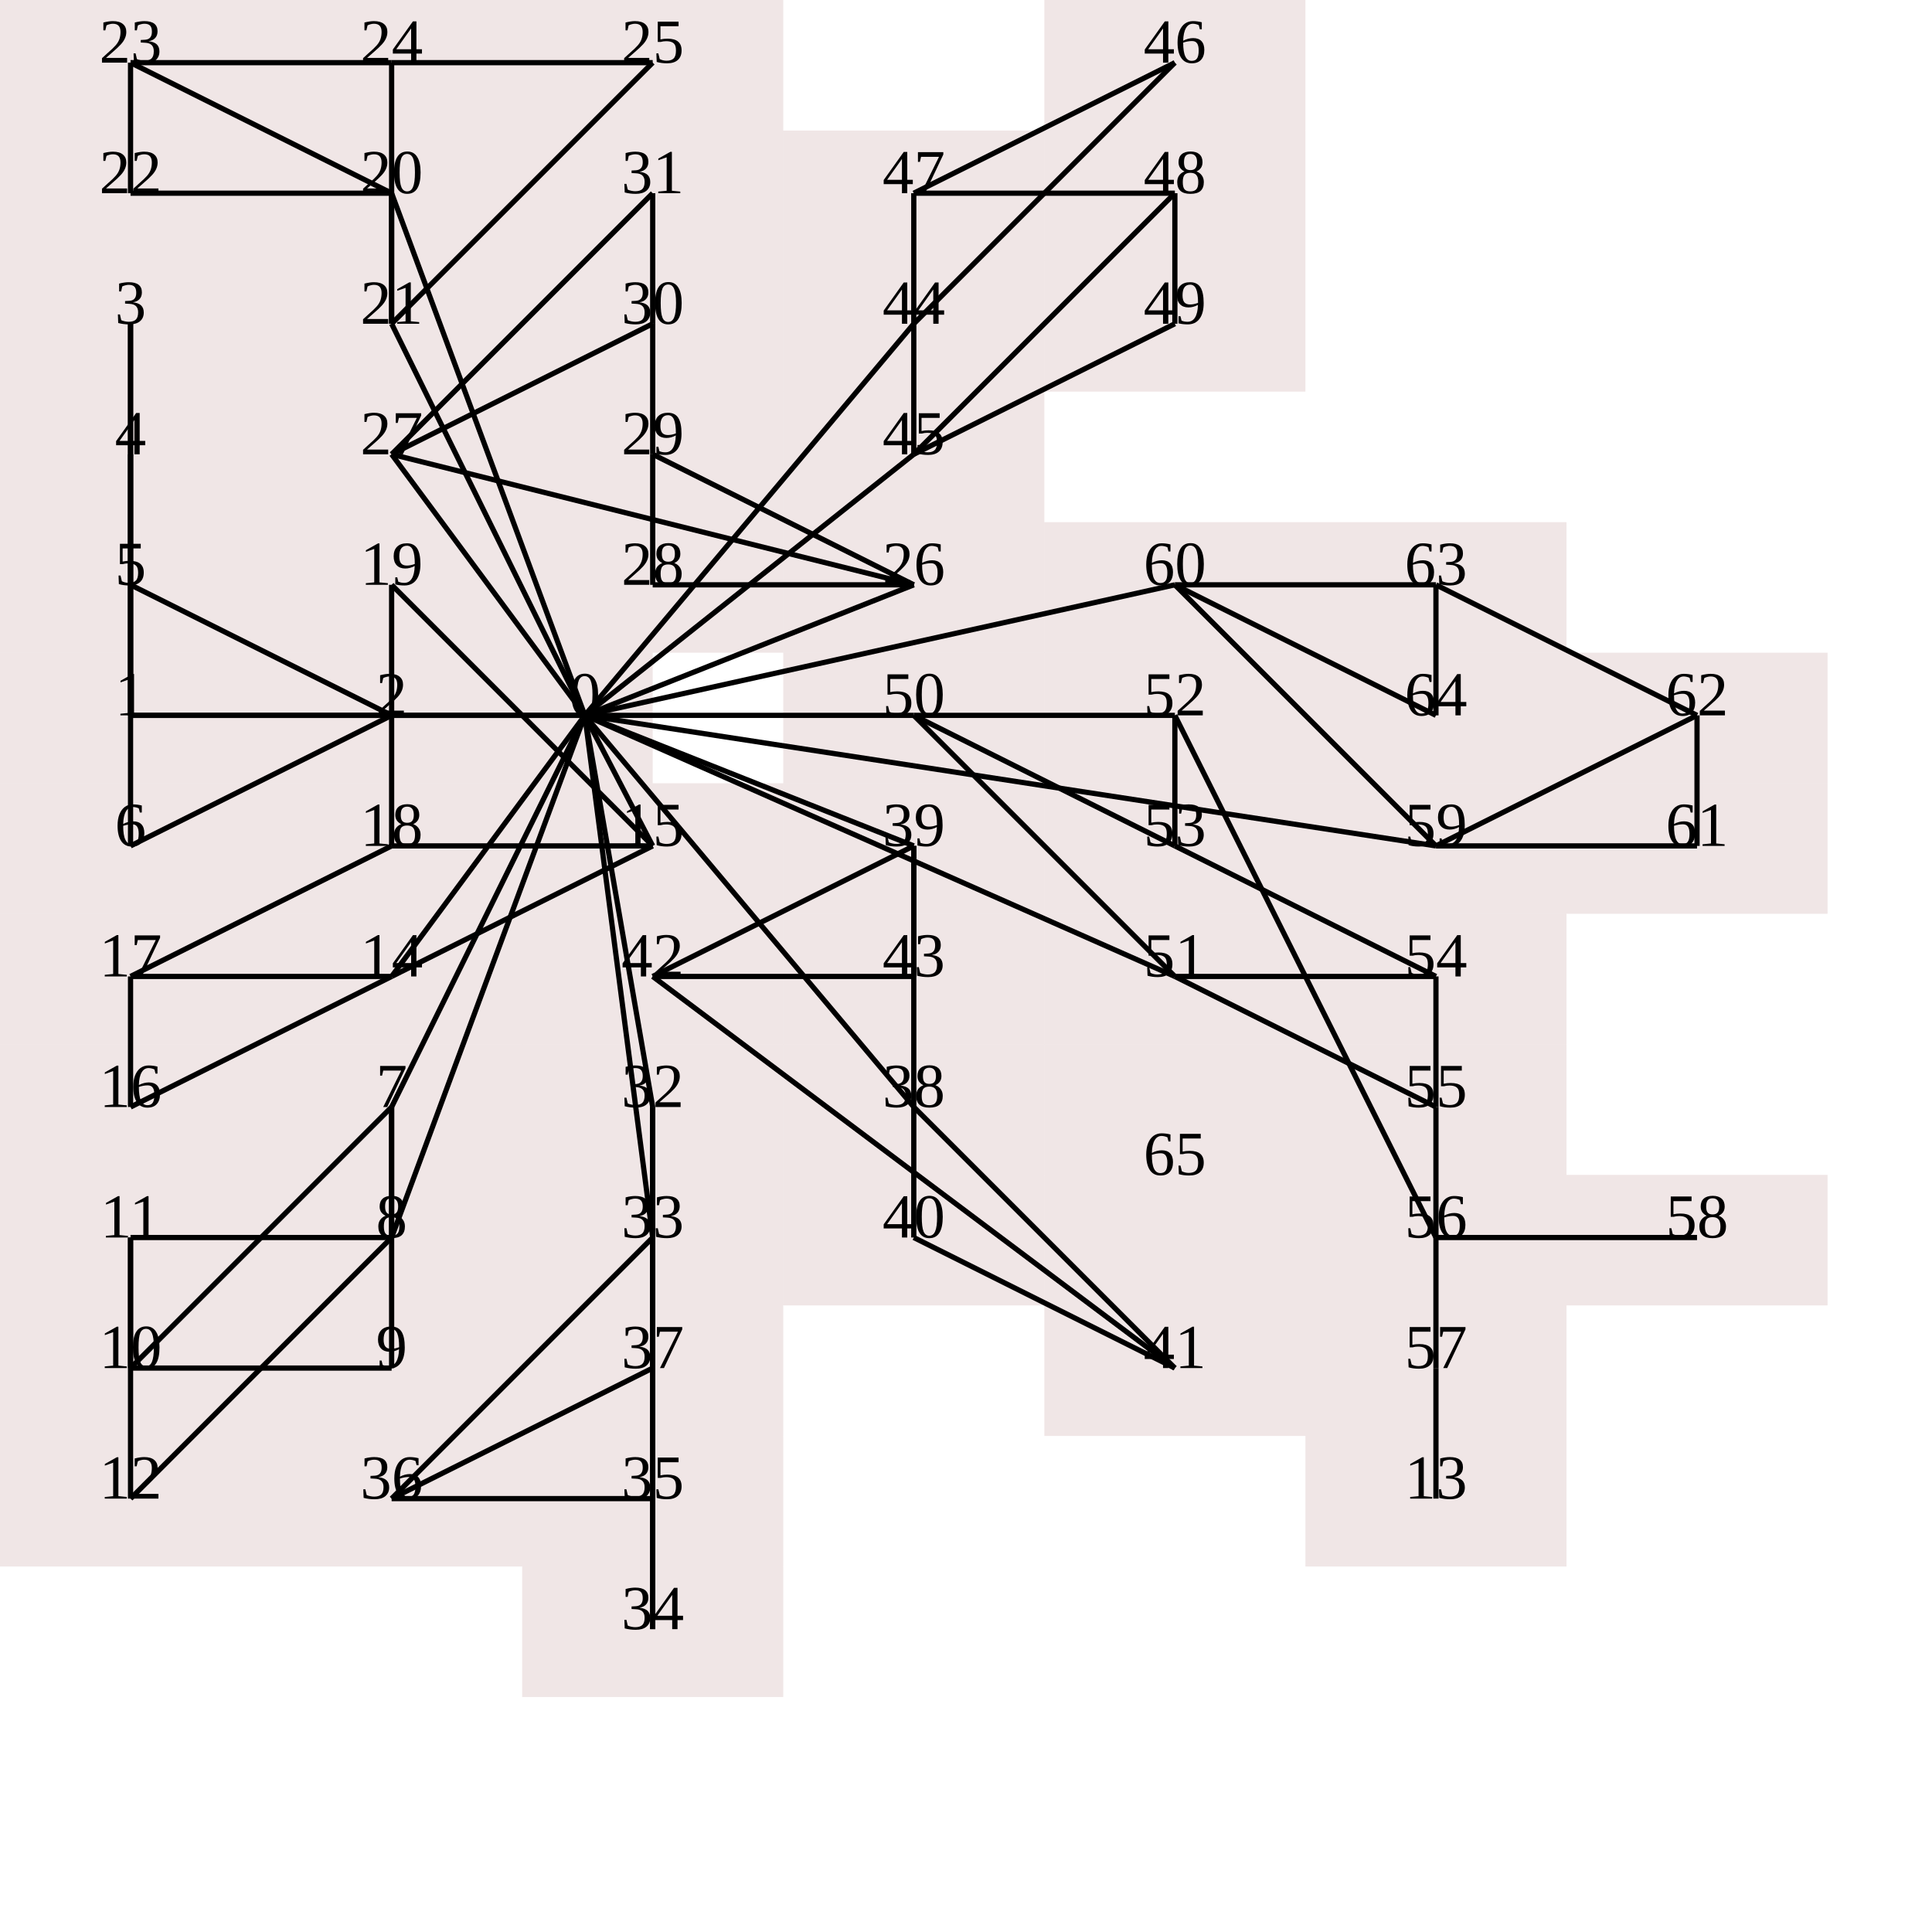
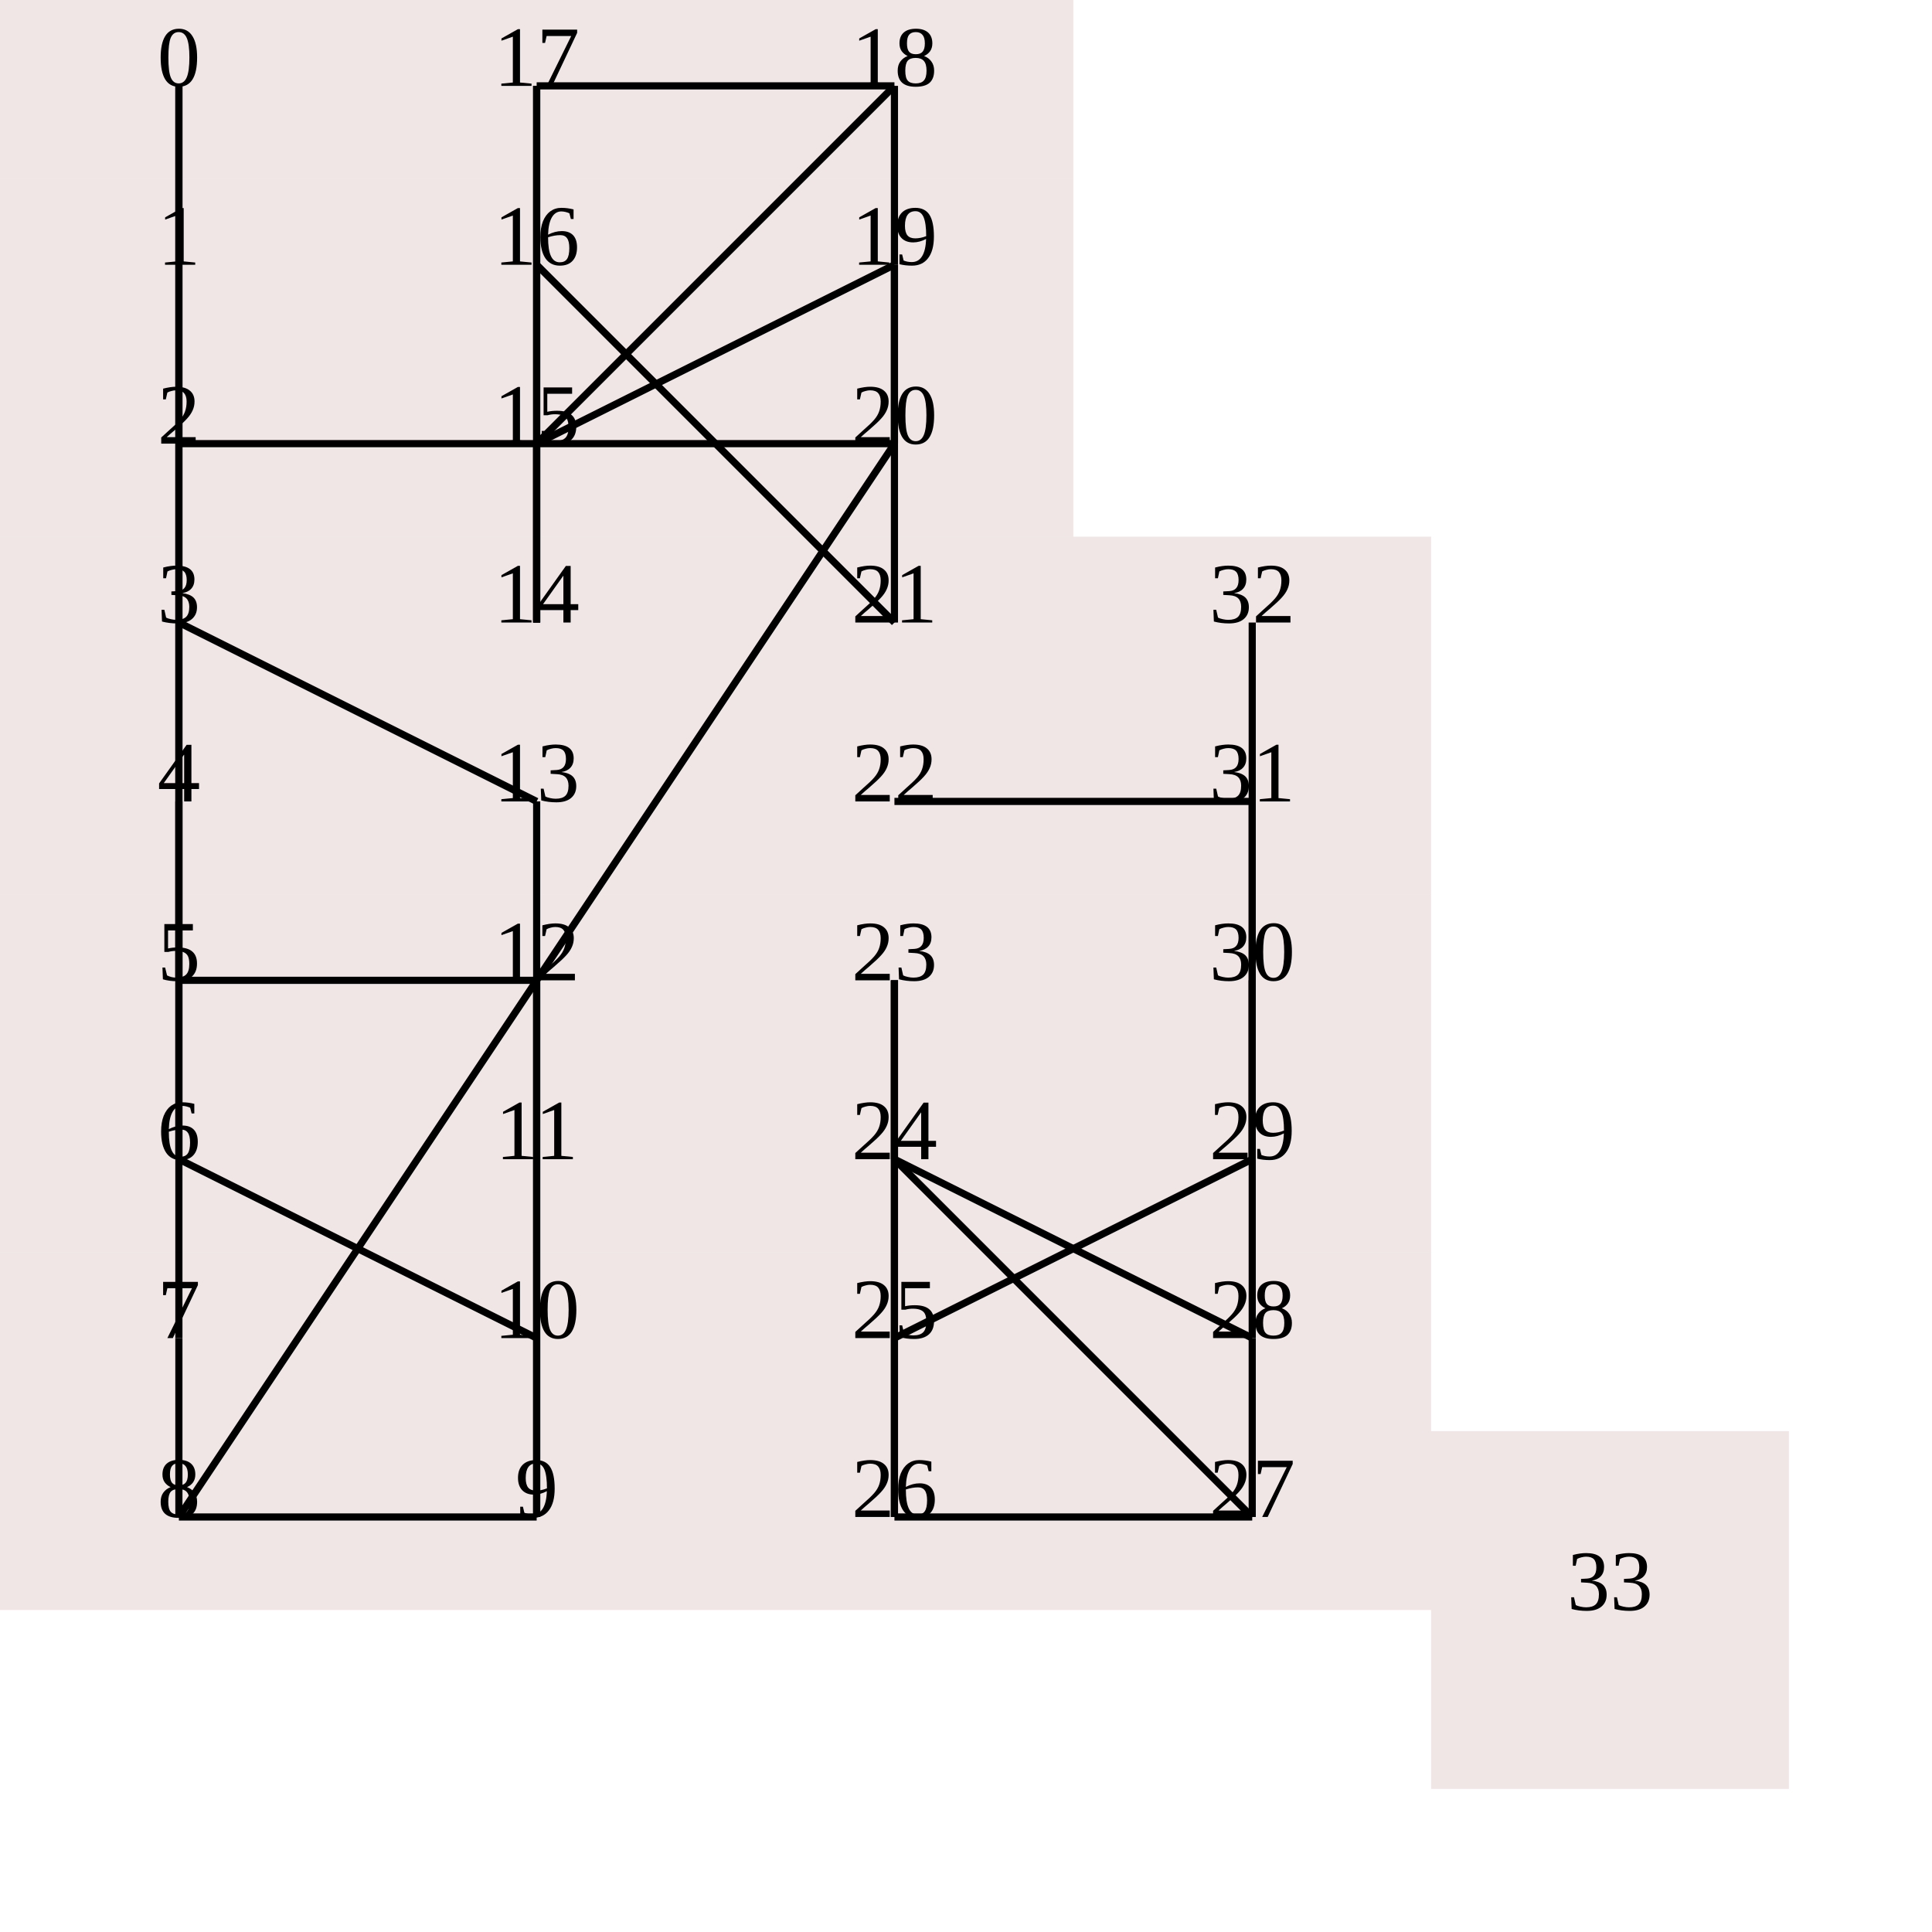
- <svg xmlns="http://www.w3.org/2000/svg" width="370" height="370">
-   <rect x="0" y="0" width="370" height="370" fill="rgb(255,255,255)" />
-   <rect x="0" y="0" width="350" height="350" fill="rgba(255,255,255,1)" />
-   <rect x="100" y="125" width="25" height="25" fill="rgba(100,0,0,0.1)" />
-   <text x="112" y="137" text-anchor="middle" alignment-baseline="middle" fill="black">0</text>
+ <svg xmlns="http://www.w3.org/2000/svg" width="270" height="270">
+   <rect x="0" y="0" width="270" height="270" fill="rgb(255,255,255)" />
+   <rect x="0" y="0" width="250" height="250" fill="rgba(255,255,255,1)" />
+   <rect x="0" y="0" width="50" height="25" fill="rgba(100,0,0,0.1)" />
+   <text x="25" y="12" text-anchor="middle" alignment-baseline="middle" fill="black">0</text>
+   <rect x="0" y="25" width="50" height="25" fill="rgba(100,0,0,0.1)" />
+   <text x="25" y="37" text-anchor="middle" alignment-baseline="middle" fill="black">1</text>
+   <rect x="0" y="50" width="50" height="25" fill="rgba(100,0,0,0.1)" />
+   <text x="25" y="62" text-anchor="middle" alignment-baseline="middle" fill="black">2</text>
+   <rect x="0" y="75" width="50" height="25" fill="rgba(100,0,0,0.1)" />
+   <text x="25" y="87" text-anchor="middle" alignment-baseline="middle" fill="black">3</text>
+   <rect x="0" y="100" width="50" height="25" fill="rgba(100,0,0,0.1)" />
+   <text x="25" y="112" text-anchor="middle" alignment-baseline="middle" fill="black">4</text>
  <rect x="0" y="125" width="50" height="25" fill="rgba(100,0,0,0.1)" />
-   <text x="25" y="137" text-anchor="middle" alignment-baseline="middle" fill="black">1</text>
-   <rect x="50" y="125" width="50" height="25" fill="rgba(100,0,0,0.1)" />
-   <text x="75" y="137" text-anchor="middle" alignment-baseline="middle" fill="black">2</text>
-   <rect x="0" y="50" width="50" height="25" fill="rgba(100,0,0,0.1)" />
-   <text x="25" y="62" text-anchor="middle" alignment-baseline="middle" fill="black">3</text>
-   <rect x="0" y="75" width="50" height="25" fill="rgba(100,0,0,0.1)" />
-   <text x="25" y="87" text-anchor="middle" alignment-baseline="middle" fill="black">4</text>
-   <rect x="0" y="100" width="50" height="25" fill="rgba(100,0,0,0.1)" />
-   <text x="25" y="112" text-anchor="middle" alignment-baseline="middle" fill="black">5</text>
+   <text x="25" y="137" text-anchor="middle" alignment-baseline="middle" fill="black">5</text>
  <rect x="0" y="150" width="50" height="25" fill="rgba(100,0,0,0.1)" />
  <text x="25" y="162" text-anchor="middle" alignment-baseline="middle" fill="black">6</text>
+   <rect x="0" y="175" width="50" height="25" fill="rgba(100,0,0,0.1)" />
+   <text x="25" y="187" text-anchor="middle" alignment-baseline="middle" fill="black">7</text>
+   <rect x="0" y="200" width="50" height="25" fill="rgba(100,0,0,0.1)" />
+   <text x="25" y="212" text-anchor="middle" alignment-baseline="middle" fill="black">8</text>
  <rect x="50" y="200" width="50" height="25" fill="rgba(100,0,0,0.1)" />
-   <text x="75" y="212" text-anchor="middle" alignment-baseline="middle" fill="black">7</text>
-   <rect x="50" y="225" width="50" height="25" fill="rgba(100,0,0,0.1)" />
-   <text x="75" y="237" text-anchor="middle" alignment-baseline="middle" fill="black">8</text>
-   <rect x="50" y="250" width="50" height="25" fill="rgba(100,0,0,0.1)" />
-   <text x="75" y="262" text-anchor="middle" alignment-baseline="middle" fill="black">9</text>
-   <rect x="0" y="250" width="50" height="25" fill="rgba(100,0,0,0.1)" />
-   <text x="25" y="262" text-anchor="middle" alignment-baseline="middle" fill="black">10</text>
-   <rect x="0" y="225" width="50" height="25" fill="rgba(100,0,0,0.1)" />
-   <text x="25" y="237" text-anchor="middle" alignment-baseline="middle" fill="black">11</text>
-   <rect x="0" y="275" width="50" height="25" fill="rgba(100,0,0,0.1)" />
-   <text x="25" y="287" text-anchor="middle" alignment-baseline="middle" fill="black">12</text>
-   <rect x="250" y="275" width="50" height="25" fill="rgba(100,0,0,0.1)" />
-   <text x="275" y="287" text-anchor="middle" alignment-baseline="middle" fill="black">13</text>
+   <text x="75" y="212" text-anchor="middle" alignment-baseline="middle" fill="black">9</text>
  <rect x="50" y="175" width="50" height="25" fill="rgba(100,0,0,0.1)" />
-   <text x="75" y="187" text-anchor="middle" alignment-baseline="middle" fill="black">14</text>
+   <text x="75" y="187" text-anchor="middle" alignment-baseline="middle" fill="black">10</text>
+   <rect x="50" y="150" width="50" height="25" fill="rgba(100,0,0,0.1)" />
+   <text x="75" y="162" text-anchor="middle" alignment-baseline="middle" fill="black">11</text>
+   <rect x="50" y="125" width="50" height="25" fill="rgba(100,0,0,0.1)" />
+   <text x="75" y="137" text-anchor="middle" alignment-baseline="middle" fill="black">12</text>
+   <rect x="50" y="100" width="50" height="25" fill="rgba(100,0,0,0.1)" />
+   <text x="75" y="112" text-anchor="middle" alignment-baseline="middle" fill="black">13</text>
+   <rect x="50" y="75" width="50" height="25" fill="rgba(100,0,0,0.1)" />
+   <text x="75" y="87" text-anchor="middle" alignment-baseline="middle" fill="black">14</text>
+   <rect x="50" y="50" width="50" height="25" fill="rgba(100,0,0,0.1)" />
+   <text x="75" y="62" text-anchor="middle" alignment-baseline="middle" fill="black">15</text>
+   <rect x="50" y="25" width="50" height="25" fill="rgba(100,0,0,0.1)" />
+   <text x="75" y="37" text-anchor="middle" alignment-baseline="middle" fill="black">16</text>
+   <rect x="50" y="0" width="50" height="25" fill="rgba(100,0,0,0.1)" />
+   <text x="75" y="12" text-anchor="middle" alignment-baseline="middle" fill="black">17</text>
+   <rect x="100" y="0" width="50" height="25" fill="rgba(100,0,0,0.1)" />
+   <text x="125" y="12" text-anchor="middle" alignment-baseline="middle" fill="black">18</text>
+   <rect x="100" y="25" width="50" height="25" fill="rgba(100,0,0,0.1)" />
+   <text x="125" y="37" text-anchor="middle" alignment-baseline="middle" fill="black">19</text>
+   <rect x="100" y="50" width="50" height="25" fill="rgba(100,0,0,0.1)" />
+   <text x="125" y="62" text-anchor="middle" alignment-baseline="middle" fill="black">20</text>
+   <rect x="100" y="75" width="50" height="25" fill="rgba(100,0,0,0.1)" />
+   <text x="125" y="87" text-anchor="middle" alignment-baseline="middle" fill="black">21</text>
+   <rect x="100" y="100" width="50" height="25" fill="rgba(100,0,0,0.1)" />
+   <text x="125" y="112" text-anchor="middle" alignment-baseline="middle" fill="black">22</text>
+   <rect x="100" y="125" width="50" height="25" fill="rgba(100,0,0,0.1)" />
+   <text x="125" y="137" text-anchor="middle" alignment-baseline="middle" fill="black">23</text>
  <rect x="100" y="150" width="50" height="25" fill="rgba(100,0,0,0.1)" />
-   <text x="125" y="162" text-anchor="middle" alignment-baseline="middle" fill="black">15</text>
-   <rect x="0" y="200" width="50" height="25" fill="rgba(100,0,0,0.1)" />
-   <text x="25" y="212" text-anchor="middle" alignment-baseline="middle" fill="black">16</text>
-   <rect x="0" y="175" width="50" height="25" fill="rgba(100,0,0,0.1)" />
-   <text x="25" y="187" text-anchor="middle" alignment-baseline="middle" fill="black">17</text>
-   <rect x="50" y="150" width="50" height="25" fill="rgba(100,0,0,0.1)" />
-   <text x="75" y="162" text-anchor="middle" alignment-baseline="middle" fill="black">18</text>
-   <rect x="50" y="100" width="50" height="25" fill="rgba(100,0,0,0.1)" />
-   <text x="75" y="112" text-anchor="middle" alignment-baseline="middle" fill="black">19</text>
-   <rect x="50" y="25" width="50" height="25" fill="rgba(100,0,0,0.1)" />
-   <text x="75" y="37" text-anchor="middle" alignment-baseline="middle" fill="black">20</text>
-   <rect x="50" y="50" width="50" height="25" fill="rgba(100,0,0,0.1)" />
-   <text x="75" y="62" text-anchor="middle" alignment-baseline="middle" fill="black">21</text>
-   <rect x="0" y="25" width="50" height="25" fill="rgba(100,0,0,0.1)" />
-   <text x="25" y="37" text-anchor="middle" alignment-baseline="middle" fill="black">22</text>
-   <rect x="0" y="0" width="50" height="25" fill="rgba(100,0,0,0.1)" />
-   <text x="25" y="12" text-anchor="middle" alignment-baseline="middle" fill="black">23</text>
-   <rect x="50" y="0" width="50" height="25" fill="rgba(100,0,0,0.1)" />
-   <text x="75" y="12" text-anchor="middle" alignment-baseline="middle" fill="black">24</text>
-   <rect x="100" y="0" width="50" height="25" fill="rgba(100,0,0,0.1)" />
-   <text x="125" y="12" text-anchor="middle" alignment-baseline="middle" fill="black">25</text>
+   <text x="125" y="162" text-anchor="middle" alignment-baseline="middle" fill="black">24</text>
+   <rect x="100" y="175" width="50" height="25" fill="rgba(100,0,0,0.1)" />
+   <text x="125" y="187" text-anchor="middle" alignment-baseline="middle" fill="black">25</text>
+   <rect x="100" y="200" width="50" height="25" fill="rgba(100,0,0,0.1)" />
+   <text x="125" y="212" text-anchor="middle" alignment-baseline="middle" fill="black">26</text>
+   <rect x="150" y="200" width="50" height="25" fill="rgba(100,0,0,0.1)" />
+   <text x="175" y="212" text-anchor="middle" alignment-baseline="middle" fill="black">27</text>
+   <rect x="150" y="175" width="50" height="25" fill="rgba(100,0,0,0.1)" />
+   <text x="175" y="187" text-anchor="middle" alignment-baseline="middle" fill="black">28</text>
+   <rect x="150" y="150" width="50" height="25" fill="rgba(100,0,0,0.1)" />
+   <text x="175" y="162" text-anchor="middle" alignment-baseline="middle" fill="black">29</text>
+   <rect x="150" y="125" width="50" height="25" fill="rgba(100,0,0,0.1)" />
+   <text x="175" y="137" text-anchor="middle" alignment-baseline="middle" fill="black">30</text>
  <rect x="150" y="100" width="50" height="25" fill="rgba(100,0,0,0.1)" />
-   <text x="175" y="112" text-anchor="middle" alignment-baseline="middle" fill="black">26</text>
-   <rect x="50" y="75" width="50" height="25" fill="rgba(100,0,0,0.1)" />
-   <text x="75" y="87" text-anchor="middle" alignment-baseline="middle" fill="black">27</text>
-   <rect x="100" y="100" width="50" height="25" fill="rgba(100,0,0,0.1)" />
-   <text x="125" y="112" text-anchor="middle" alignment-baseline="middle" fill="black">28</text>
-   <rect x="100" y="75" width="50" height="25" fill="rgba(100,0,0,0.1)" />
-   <text x="125" y="87" text-anchor="middle" alignment-baseline="middle" fill="black">29</text>
-   <rect x="100" y="50" width="50" height="25" fill="rgba(100,0,0,0.1)" />
-   <text x="125" y="62" text-anchor="middle" alignment-baseline="middle" fill="black">30</text>
-   <rect x="100" y="25" width="50" height="25" fill="rgba(100,0,0,0.1)" />
-   <text x="125" y="37" text-anchor="middle" alignment-baseline="middle" fill="black">31</text>
-   <rect x="100" y="200" width="50" height="25" fill="rgba(100,0,0,0.1)" />
-   <text x="125" y="212" text-anchor="middle" alignment-baseline="middle" fill="black">32</text>
-   <rect x="100" y="225" width="50" height="25" fill="rgba(100,0,0,0.1)" />
-   <text x="125" y="237" text-anchor="middle" alignment-baseline="middle" fill="black">33</text>
-   <rect x="100" y="300" width="50" height="25" fill="rgba(100,0,0,0.1)" />
-   <text x="125" y="312" text-anchor="middle" alignment-baseline="middle" fill="black">34</text>
-   <rect x="100" y="275" width="50" height="25" fill="rgba(100,0,0,0.1)" />
-   <text x="125" y="287" text-anchor="middle" alignment-baseline="middle" fill="black">35</text>
-   <rect x="50" y="275" width="50" height="25" fill="rgba(100,0,0,0.1)" />
-   <text x="75" y="287" text-anchor="middle" alignment-baseline="middle" fill="black">36</text>
-   <rect x="100" y="250" width="50" height="25" fill="rgba(100,0,0,0.1)" />
-   <text x="125" y="262" text-anchor="middle" alignment-baseline="middle" fill="black">37</text>
-   <rect x="150" y="200" width="50" height="25" fill="rgba(100,0,0,0.1)" />
-   <text x="175" y="212" text-anchor="middle" alignment-baseline="middle" fill="black">38</text>
-   <rect x="150" y="150" width="50" height="25" fill="rgba(100,0,0,0.1)" />
-   <text x="175" y="162" text-anchor="middle" alignment-baseline="middle" fill="black">39</text>
-   <rect x="150" y="225" width="50" height="25" fill="rgba(100,0,0,0.1)" />
-   <text x="175" y="237" text-anchor="middle" alignment-baseline="middle" fill="black">40</text>
-   <rect x="200" y="250" width="50" height="25" fill="rgba(100,0,0,0.1)" />
-   <text x="225" y="262" text-anchor="middle" alignment-baseline="middle" fill="black">41</text>
-   <rect x="100" y="175" width="50" height="25" fill="rgba(100,0,0,0.1)" />
-   <text x="125" y="187" text-anchor="middle" alignment-baseline="middle" fill="black">42</text>
-   <rect x="150" y="175" width="50" height="25" fill="rgba(100,0,0,0.1)" />
-   <text x="175" y="187" text-anchor="middle" alignment-baseline="middle" fill="black">43</text>
-   <rect x="150" y="50" width="50" height="25" fill="rgba(100,0,0,0.1)" />
-   <text x="175" y="62" text-anchor="middle" alignment-baseline="middle" fill="black">44</text>
+   <text x="175" y="112" text-anchor="middle" alignment-baseline="middle" fill="black">31</text>
  <rect x="150" y="75" width="50" height="25" fill="rgba(100,0,0,0.1)" />
-   <text x="175" y="87" text-anchor="middle" alignment-baseline="middle" fill="black">45</text>
-   <rect x="200" y="0" width="50" height="25" fill="rgba(100,0,0,0.1)" />
-   <text x="225" y="12" text-anchor="middle" alignment-baseline="middle" fill="black">46</text>
-   <rect x="150" y="25" width="50" height="25" fill="rgba(100,0,0,0.1)" />
-   <text x="175" y="37" text-anchor="middle" alignment-baseline="middle" fill="black">47</text>
-   <rect x="200" y="25" width="50" height="25" fill="rgba(100,0,0,0.1)" />
-   <text x="225" y="37" text-anchor="middle" alignment-baseline="middle" fill="black">48</text>
-   <rect x="200" y="50" width="50" height="25" fill="rgba(100,0,0,0.1)" />
-   <text x="225" y="62" text-anchor="middle" alignment-baseline="middle" fill="black">49</text>
-   <rect x="150" y="125" width="50" height="25" fill="rgba(100,0,0,0.1)" />
-   <text x="175" y="137" text-anchor="middle" alignment-baseline="middle" fill="black">50</text>
-   <rect x="200" y="175" width="50" height="25" fill="rgba(100,0,0,0.1)" />
-   <text x="225" y="187" text-anchor="middle" alignment-baseline="middle" fill="black">51</text>
-   <rect x="200" y="125" width="50" height="25" fill="rgba(100,0,0,0.1)" />
-   <text x="225" y="137" text-anchor="middle" alignment-baseline="middle" fill="black">52</text>
-   <rect x="200" y="150" width="50" height="25" fill="rgba(100,0,0,0.1)" />
-   <text x="225" y="162" text-anchor="middle" alignment-baseline="middle" fill="black">53</text>
-   <rect x="250" y="175" width="50" height="25" fill="rgba(100,0,0,0.1)" />
-   <text x="275" y="187" text-anchor="middle" alignment-baseline="middle" fill="black">54</text>
-   <rect x="250" y="200" width="50" height="25" fill="rgba(100,0,0,0.1)" />
-   <text x="275" y="212" text-anchor="middle" alignment-baseline="middle" fill="black">55</text>
-   <rect x="250" y="225" width="50" height="25" fill="rgba(100,0,0,0.1)" />
-   <text x="275" y="237" text-anchor="middle" alignment-baseline="middle" fill="black">56</text>
-   <rect x="250" y="250" width="50" height="25" fill="rgba(100,0,0,0.1)" />
-   <text x="275" y="262" text-anchor="middle" alignment-baseline="middle" fill="black">57</text>
-   <rect x="300" y="225" width="50" height="25" fill="rgba(100,0,0,0.1)" />
-   <text x="325" y="237" text-anchor="middle" alignment-baseline="middle" fill="black">58</text>
-   <rect x="250" y="150" width="50" height="25" fill="rgba(100,0,0,0.1)" />
-   <text x="275" y="162" text-anchor="middle" alignment-baseline="middle" fill="black">59</text>
-   <rect x="200" y="100" width="50" height="25" fill="rgba(100,0,0,0.1)" />
-   <text x="225" y="112" text-anchor="middle" alignment-baseline="middle" fill="black">60</text>
-   <rect x="300" y="150" width="50" height="25" fill="rgba(100,0,0,0.1)" />
-   <text x="325" y="162" text-anchor="middle" alignment-baseline="middle" fill="black">61</text>
-   <rect x="300" y="125" width="50" height="25" fill="rgba(100,0,0,0.1)" />
-   <text x="325" y="137" text-anchor="middle" alignment-baseline="middle" fill="black">62</text>
-   <rect x="250" y="100" width="50" height="25" fill="rgba(100,0,0,0.1)" />
-   <text x="275" y="112" text-anchor="middle" alignment-baseline="middle" fill="black">63</text>
-   <rect x="250" y="125" width="50" height="25" fill="rgba(100,0,0,0.1)" />
-   <text x="275" y="137" text-anchor="middle" alignment-baseline="middle" fill="black">64</text>
+   <text x="175" y="87" text-anchor="middle" alignment-baseline="middle" fill="black">32</text>
  <rect x="200" y="200" width="50" height="50" fill="rgba(100,0,0,0.1)" />
-   <text x="225" y="225" text-anchor="middle" alignment-baseline="middle" fill="black">65</text>
-   <line x1="112" y1="137" x2="225" y2="112" stroke="black" stroke-width="1" />
-   <line x1="112" y1="137" x2="225" y2="187" stroke="black" stroke-width="1" />
-   <line x1="112" y1="137" x2="275" y2="162" stroke="black" stroke-width="1" />
-   <line x1="112" y1="137" x2="75" y2="212" stroke="black" stroke-width="1" />
-   <line x1="112" y1="137" x2="75" y2="87" stroke="black" stroke-width="1" />
-   <line x1="112" y1="137" x2="175" y2="62" stroke="black" stroke-width="1" />
-   <line x1="112" y1="137" x2="75" y2="137" stroke="black" stroke-width="1" />
-   <line x1="112" y1="137" x2="175" y2="162" stroke="black" stroke-width="1" />
-   <line x1="112" y1="137" x2="175" y2="137" stroke="black" stroke-width="1" />
-   <line x1="112" y1="137" x2="125" y2="162" stroke="black" stroke-width="1" />
-   <line x1="112" y1="137" x2="175" y2="212" stroke="black" stroke-width="1" />
-   <line x1="112" y1="137" x2="25" y2="137" stroke="black" stroke-width="1" />
-   <line x1="112" y1="137" x2="125" y2="212" stroke="black" stroke-width="1" />
-   <line x1="112" y1="137" x2="175" y2="87" stroke="black" stroke-width="1" />
-   <line x1="112" y1="137" x2="175" y2="112" stroke="black" stroke-width="1" />
-   <line x1="112" y1="137" x2="75" y2="62" stroke="black" stroke-width="1" />
-   <line x1="112" y1="137" x2="75" y2="37" stroke="black" stroke-width="1" />
-   <line x1="112" y1="137" x2="75" y2="187" stroke="black" stroke-width="1" />
-   <line x1="112" y1="137" x2="75" y2="237" stroke="black" stroke-width="1" />
-   <line x1="112" y1="137" x2="125" y2="237" stroke="black" stroke-width="1" />
-   <line x1="25" y1="137" x2="25" y2="62" stroke="black" stroke-width="1" />
-   <line x1="25" y1="137" x2="75" y2="137" stroke="black" stroke-width="1" />
-   <line x1="25" y1="137" x2="25" y2="87" stroke="black" stroke-width="1" />
-   <line x1="75" y1="137" x2="25" y2="112" stroke="black" stroke-width="1" />
-   <line x1="75" y1="137" x2="25" y2="162" stroke="black" stroke-width="1" />
+   <text x="225" y="225" text-anchor="middle" alignment-baseline="middle" fill="black">33</text>
+   <line x1="25" y1="12" x2="25" y2="37" stroke="black" stroke-width="1" />
+   <line x1="25" y1="12" x2="25" y2="187" stroke="black" stroke-width="1" />
+   <line x1="25" y1="37" x2="25" y2="62" stroke="black" stroke-width="1" />
  <line x1="25" y1="62" x2="25" y2="87" stroke="black" stroke-width="1" />
+   <line x1="25" y1="62" x2="125" y2="62" stroke="black" stroke-width="1" />
+   <line x1="25" y1="87" x2="75" y2="112" stroke="black" stroke-width="1" />
  <line x1="25" y1="87" x2="25" y2="112" stroke="black" stroke-width="1" />
  <line x1="25" y1="112" x2="25" y2="162" stroke="black" stroke-width="1" />
-   <line x1="75" y1="212" x2="75" y2="237" stroke="black" stroke-width="1" />
-   <line x1="75" y1="212" x2="25" y2="262" stroke="black" stroke-width="1" />
-   <line x1="75" y1="212" x2="75" y2="262" stroke="black" stroke-width="1" />
-   <line x1="75" y1="237" x2="25" y2="287" stroke="black" stroke-width="1" />
-   <line x1="75" y1="237" x2="25" y2="237" stroke="black" stroke-width="1" />
-   <line x1="75" y1="262" x2="25" y2="262" stroke="black" stroke-width="1" />
-   <line x1="25" y1="262" x2="25" y2="237" stroke="black" stroke-width="1" />
-   <line x1="25" y1="237" x2="25" y2="287" stroke="black" stroke-width="1" />
-   <line x1="275" y1="287" x2="275" y2="262" stroke="black" stroke-width="1" />
-   <line x1="75" y1="187" x2="25" y2="187" stroke="black" stroke-width="1" />
-   <line x1="75" y1="187" x2="125" y2="162" stroke="black" stroke-width="1" />
-   <line x1="75" y1="187" x2="25" y2="212" stroke="black" stroke-width="1" />
-   <line x1="125" y1="162" x2="75" y2="112" stroke="black" stroke-width="1" />
-   <line x1="125" y1="162" x2="75" y2="162" stroke="black" stroke-width="1" />
-   <line x1="25" y1="212" x2="25" y2="187" stroke="black" stroke-width="1" />
-   <line x1="25" y1="187" x2="75" y2="162" stroke="black" stroke-width="1" />
-   <line x1="75" y1="162" x2="75" y2="112" stroke="black" stroke-width="1" />
-   <line x1="75" y1="37" x2="25" y2="12" stroke="black" stroke-width="1" />
-   <line x1="75" y1="37" x2="75" y2="62" stroke="black" stroke-width="1" />
-   <line x1="75" y1="37" x2="25" y2="37" stroke="black" stroke-width="1" />
+   <line x1="25" y1="112" x2="25" y2="137" stroke="black" stroke-width="1" />
+   <line x1="25" y1="137" x2="75" y2="137" stroke="black" stroke-width="1" />
+   <line x1="25" y1="162" x2="75" y2="187" stroke="black" stroke-width="1" />
+   <line x1="25" y1="187" x2="25" y2="212" stroke="black" stroke-width="1" />
+   <line x1="25" y1="212" x2="125" y2="62" stroke="black" stroke-width="1" />
+   <line x1="25" y1="212" x2="75" y2="212" stroke="black" stroke-width="1" />
+   <line x1="75" y1="212" x2="75" y2="187" stroke="black" stroke-width="1" />
+   <line x1="75" y1="212" x2="75" y2="112" stroke="black" stroke-width="1" />
+   <line x1="75" y1="187" x2="75" y2="162" stroke="black" stroke-width="1" />
+   <line x1="75" y1="162" x2="75" y2="137" stroke="black" stroke-width="1" />
+   <line x1="75" y1="87" x2="75" y2="62" stroke="black" stroke-width="1" />
+   <line x1="75" y1="87" x2="75" y2="37" stroke="black" stroke-width="1" />
+   <line x1="75" y1="87" x2="75" y2="12" stroke="black" stroke-width="1" />
  <line x1="75" y1="62" x2="125" y2="12" stroke="black" stroke-width="1" />
-   <line x1="75" y1="62" x2="75" y2="12" stroke="black" stroke-width="1" />
-   <line x1="25" y1="37" x2="25" y2="12" stroke="black" stroke-width="1" />
-   <line x1="25" y1="12" x2="75" y2="12" stroke="black" stroke-width="1" />
+   <line x1="75" y1="62" x2="125" y2="37" stroke="black" stroke-width="1" />
+   <line x1="75" y1="37" x2="125" y2="87" stroke="black" stroke-width="1" />
+   <line x1="75" y1="37" x2="75" y2="12" stroke="black" stroke-width="1" />
  <line x1="75" y1="12" x2="125" y2="12" stroke="black" stroke-width="1" />
-   <line x1="175" y1="112" x2="125" y2="112" stroke="black" stroke-width="1" />
-   <line x1="175" y1="112" x2="125" y2="87" stroke="black" stroke-width="1" />
-   <line x1="175" y1="112" x2="75" y2="87" stroke="black" stroke-width="1" />
-   <line x1="75" y1="87" x2="125" y2="62" stroke="black" stroke-width="1" />
-   <line x1="75" y1="87" x2="125" y2="37" stroke="black" stroke-width="1" />
-   <line x1="125" y1="112" x2="125" y2="87" stroke="black" stroke-width="1" />
-   <line x1="125" y1="87" x2="125" y2="62" stroke="black" stroke-width="1" />
-   <line x1="125" y1="62" x2="125" y2="37" stroke="black" stroke-width="1" />
-   <line x1="125" y1="212" x2="125" y2="287" stroke="black" stroke-width="1" />
-   <line x1="125" y1="212" x2="125" y2="237" stroke="black" stroke-width="1" />
-   <line x1="125" y1="212" x2="125" y2="312" stroke="black" stroke-width="1" />
-   <line x1="125" y1="237" x2="125" y2="262" stroke="black" stroke-width="1" />
-   <line x1="125" y1="237" x2="75" y2="287" stroke="black" stroke-width="1" />
-   <line x1="125" y1="312" x2="125" y2="287" stroke="black" stroke-width="1" />
-   <line x1="125" y1="287" x2="75" y2="287" stroke="black" stroke-width="1" />
-   <line x1="75" y1="287" x2="125" y2="262" stroke="black" stroke-width="1" />
-   <line x1="175" y1="212" x2="225" y2="262" stroke="black" stroke-width="1" />
-   <line x1="175" y1="212" x2="175" y2="162" stroke="black" stroke-width="1" />
-   <line x1="175" y1="212" x2="175" y2="237" stroke="black" stroke-width="1" />
-   <line x1="175" y1="162" x2="175" y2="187" stroke="black" stroke-width="1" />
-   <line x1="175" y1="162" x2="125" y2="187" stroke="black" stroke-width="1" />
-   <line x1="175" y1="237" x2="225" y2="262" stroke="black" stroke-width="1" />
-   <line x1="225" y1="262" x2="125" y2="187" stroke="black" stroke-width="1" />
-   <line x1="125" y1="187" x2="175" y2="187" stroke="black" stroke-width="1" />
-   <line x1="175" y1="62" x2="175" y2="87" stroke="black" stroke-width="1" />
-   <line x1="175" y1="62" x2="225" y2="12" stroke="black" stroke-width="1" />
-   <line x1="175" y1="62" x2="175" y2="37" stroke="black" stroke-width="1" />
-   <line x1="175" y1="87" x2="225" y2="37" stroke="black" stroke-width="1" />
-   <line x1="175" y1="87" x2="225" y2="62" stroke="black" stroke-width="1" />
-   <line x1="225" y1="12" x2="175" y2="37" stroke="black" stroke-width="1" />
-   <line x1="175" y1="37" x2="225" y2="37" stroke="black" stroke-width="1" />
-   <line x1="225" y1="37" x2="225" y2="62" stroke="black" stroke-width="1" />
-   <line x1="175" y1="137" x2="225" y2="187" stroke="black" stroke-width="1" />
-   <line x1="175" y1="137" x2="225" y2="162" stroke="black" stroke-width="1" />
-   <line x1="175" y1="137" x2="225" y2="137" stroke="black" stroke-width="1" />
-   <line x1="225" y1="187" x2="275" y2="187" stroke="black" stroke-width="1" />
-   <line x1="225" y1="187" x2="275" y2="212" stroke="black" stroke-width="1" />
-   <line x1="225" y1="137" x2="275" y2="237" stroke="black" stroke-width="1" />
-   <line x1="225" y1="137" x2="225" y2="162" stroke="black" stroke-width="1" />
-   <line x1="225" y1="162" x2="275" y2="187" stroke="black" stroke-width="1" />
-   <line x1="275" y1="187" x2="275" y2="212" stroke="black" stroke-width="1" />
-   <line x1="275" y1="212" x2="275" y2="237" stroke="black" stroke-width="1" />
-   <line x1="275" y1="237" x2="275" y2="262" stroke="black" stroke-width="1" />
-   <line x1="275" y1="237" x2="325" y2="237" stroke="black" stroke-width="1" />
-   <line x1="275" y1="162" x2="325" y2="162" stroke="black" stroke-width="1" />
-   <line x1="275" y1="162" x2="225" y2="112" stroke="black" stroke-width="1" />
-   <line x1="275" y1="162" x2="325" y2="137" stroke="black" stroke-width="1" />
-   <line x1="225" y1="112" x2="275" y2="137" stroke="black" stroke-width="1" />
-   <line x1="225" y1="112" x2="275" y2="112" stroke="black" stroke-width="1" />
-   <line x1="325" y1="162" x2="325" y2="137" stroke="black" stroke-width="1" />
-   <line x1="325" y1="137" x2="275" y2="112" stroke="black" stroke-width="1" />
-   <line x1="275" y1="112" x2="275" y2="137" stroke="black" stroke-width="1" />
+   <line x1="125" y1="12" x2="125" y2="37" stroke="black" stroke-width="1" />
+   <line x1="125" y1="37" x2="125" y2="87" stroke="black" stroke-width="1" />
+   <line x1="125" y1="37" x2="125" y2="62" stroke="black" stroke-width="1" />
+   <line x1="125" y1="112" x2="175" y2="112" stroke="black" stroke-width="1" />
+   <line x1="125" y1="137" x2="125" y2="187" stroke="black" stroke-width="1" />
+   <line x1="125" y1="137" x2="125" y2="162" stroke="black" stroke-width="1" />
+   <line x1="125" y1="137" x2="125" y2="212" stroke="black" stroke-width="1" />
+   <line x1="125" y1="162" x2="175" y2="212" stroke="black" stroke-width="1" />
+   <line x1="125" y1="162" x2="175" y2="187" stroke="black" stroke-width="1" />
+   <line x1="125" y1="187" x2="175" y2="162" stroke="black" stroke-width="1" />
+   <line x1="125" y1="187" x2="125" y2="212" stroke="black" stroke-width="1" />
+   <line x1="125" y1="212" x2="175" y2="212" stroke="black" stroke-width="1" />
+   <line x1="175" y1="212" x2="175" y2="187" stroke="black" stroke-width="1" />
+   <line x1="175" y1="187" x2="175" y2="162" stroke="black" stroke-width="1" />
+   <line x1="175" y1="162" x2="175" y2="137" stroke="black" stroke-width="1" />
+   <line x1="175" y1="162" x2="175" y2="87" stroke="black" stroke-width="1" />
+   <line x1="175" y1="162" x2="175" y2="112" stroke="black" stroke-width="1" />
</svg>
